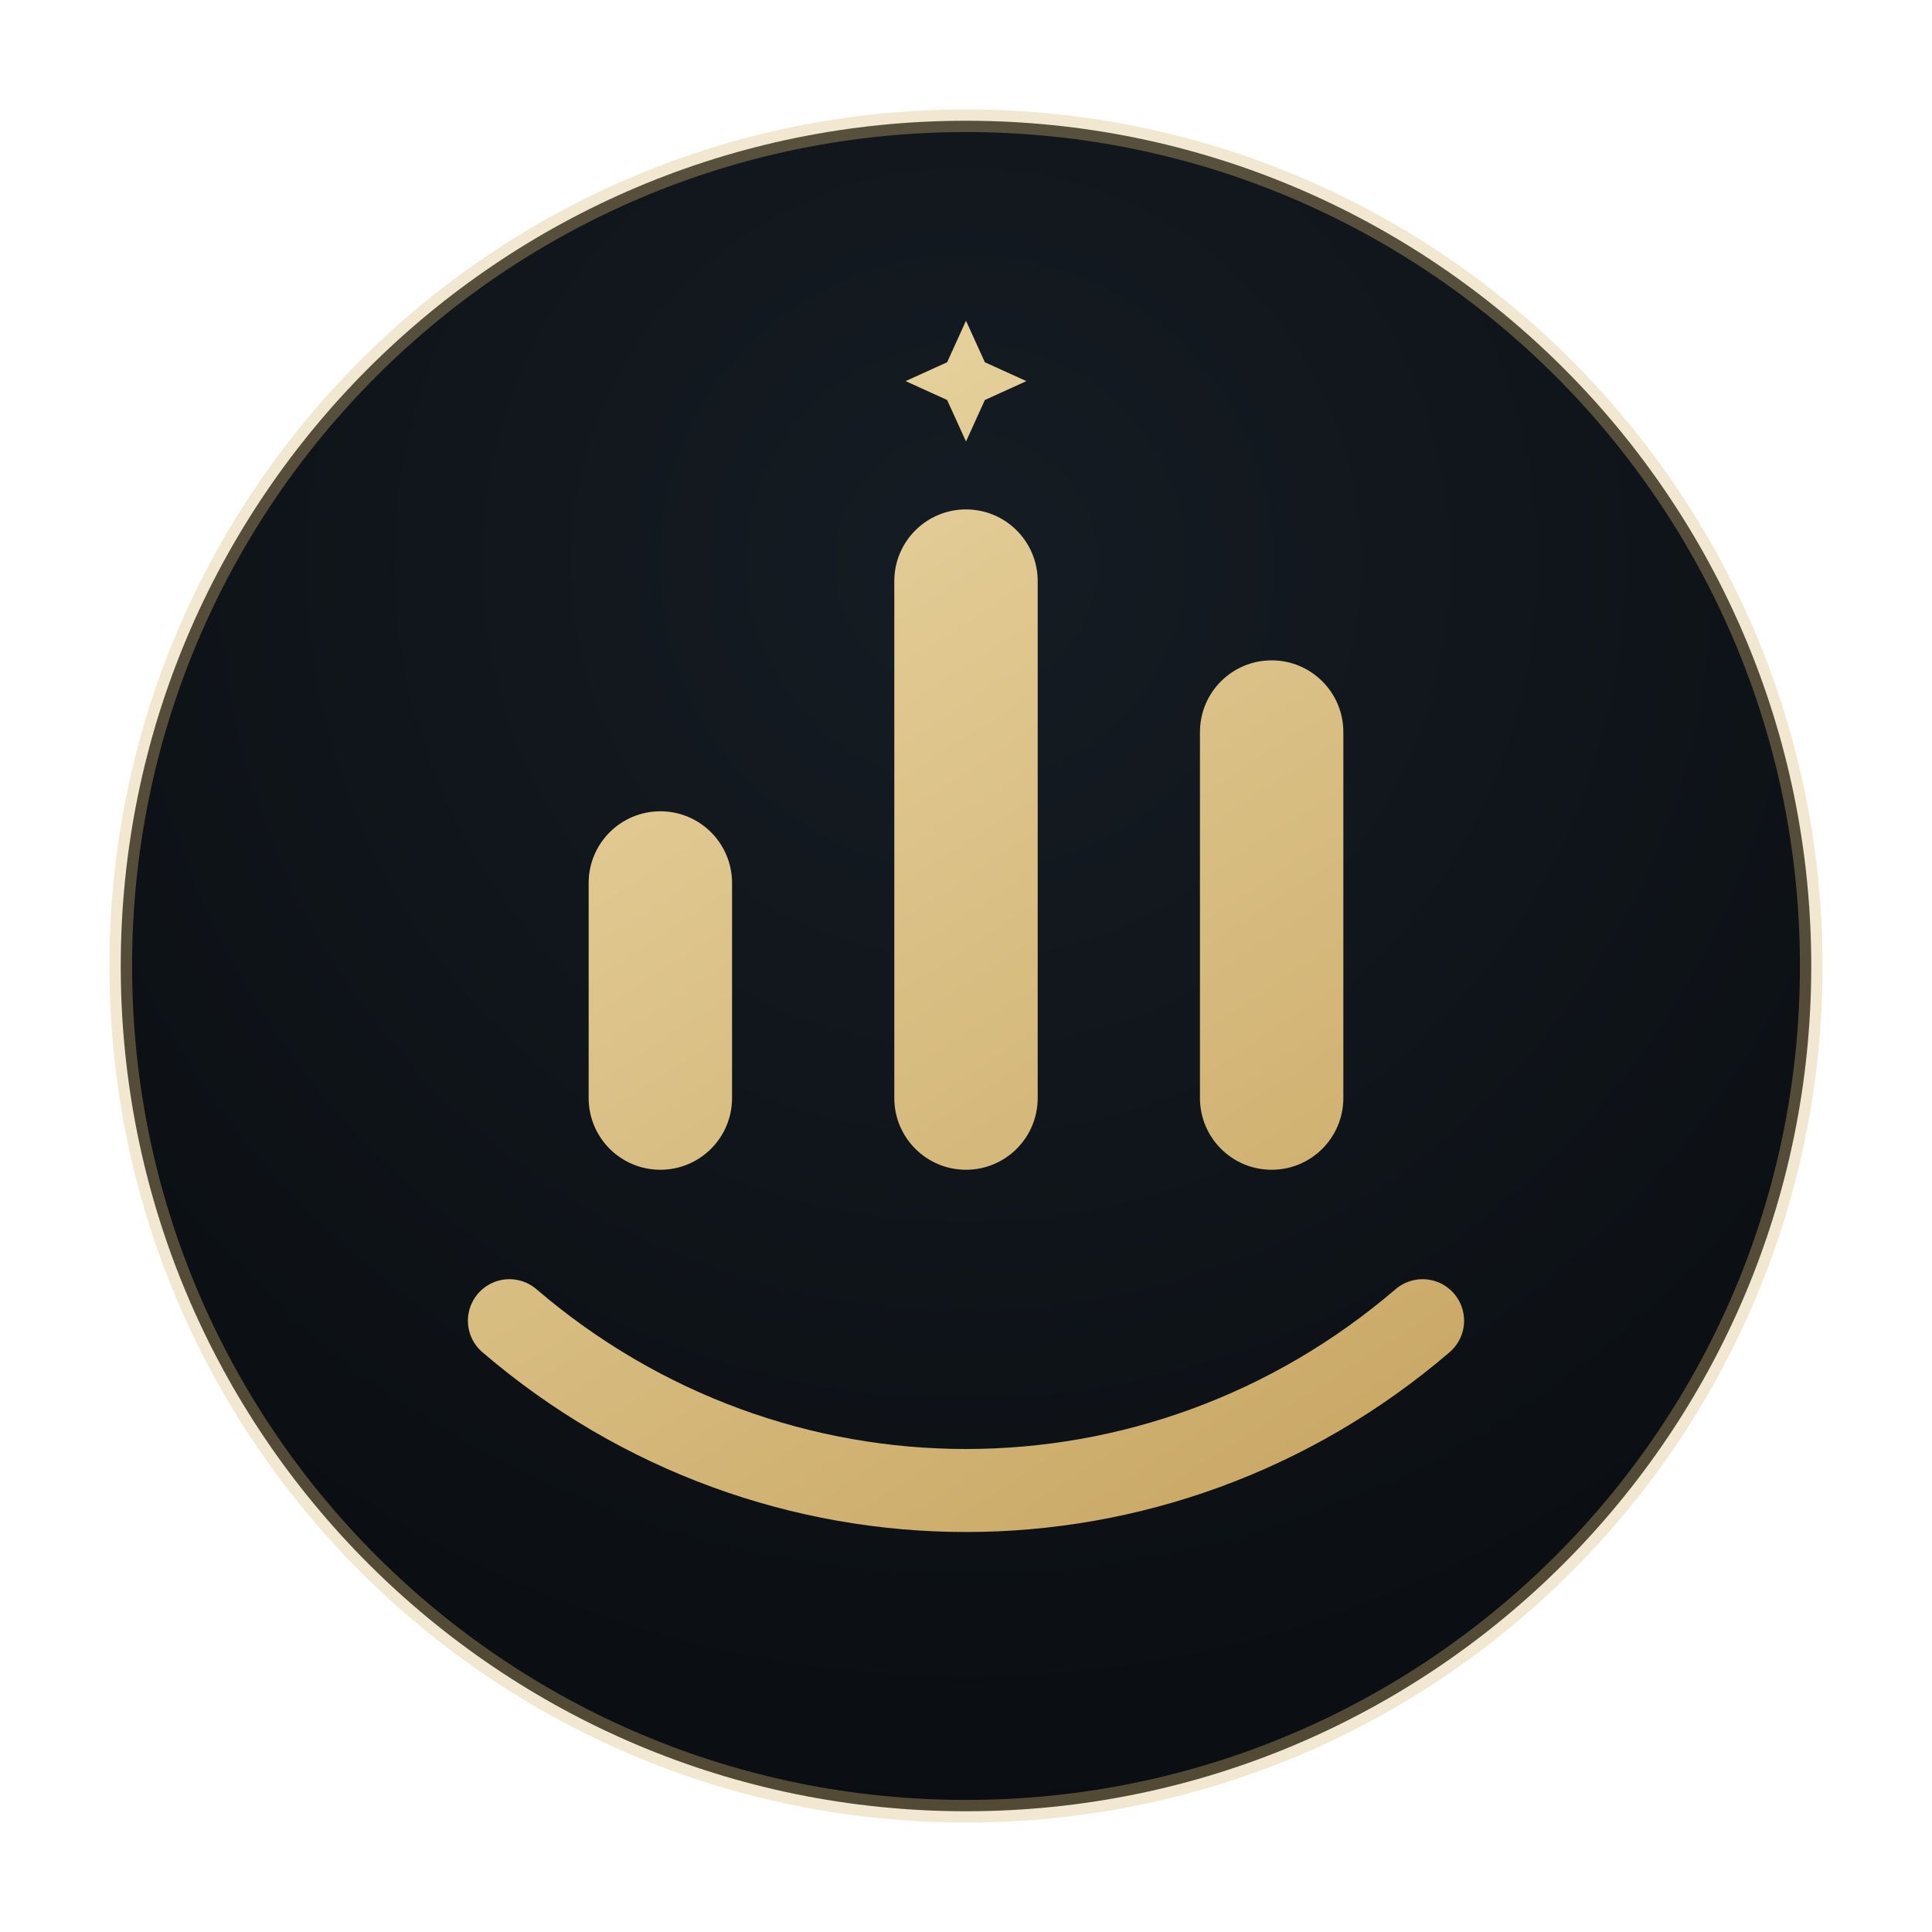
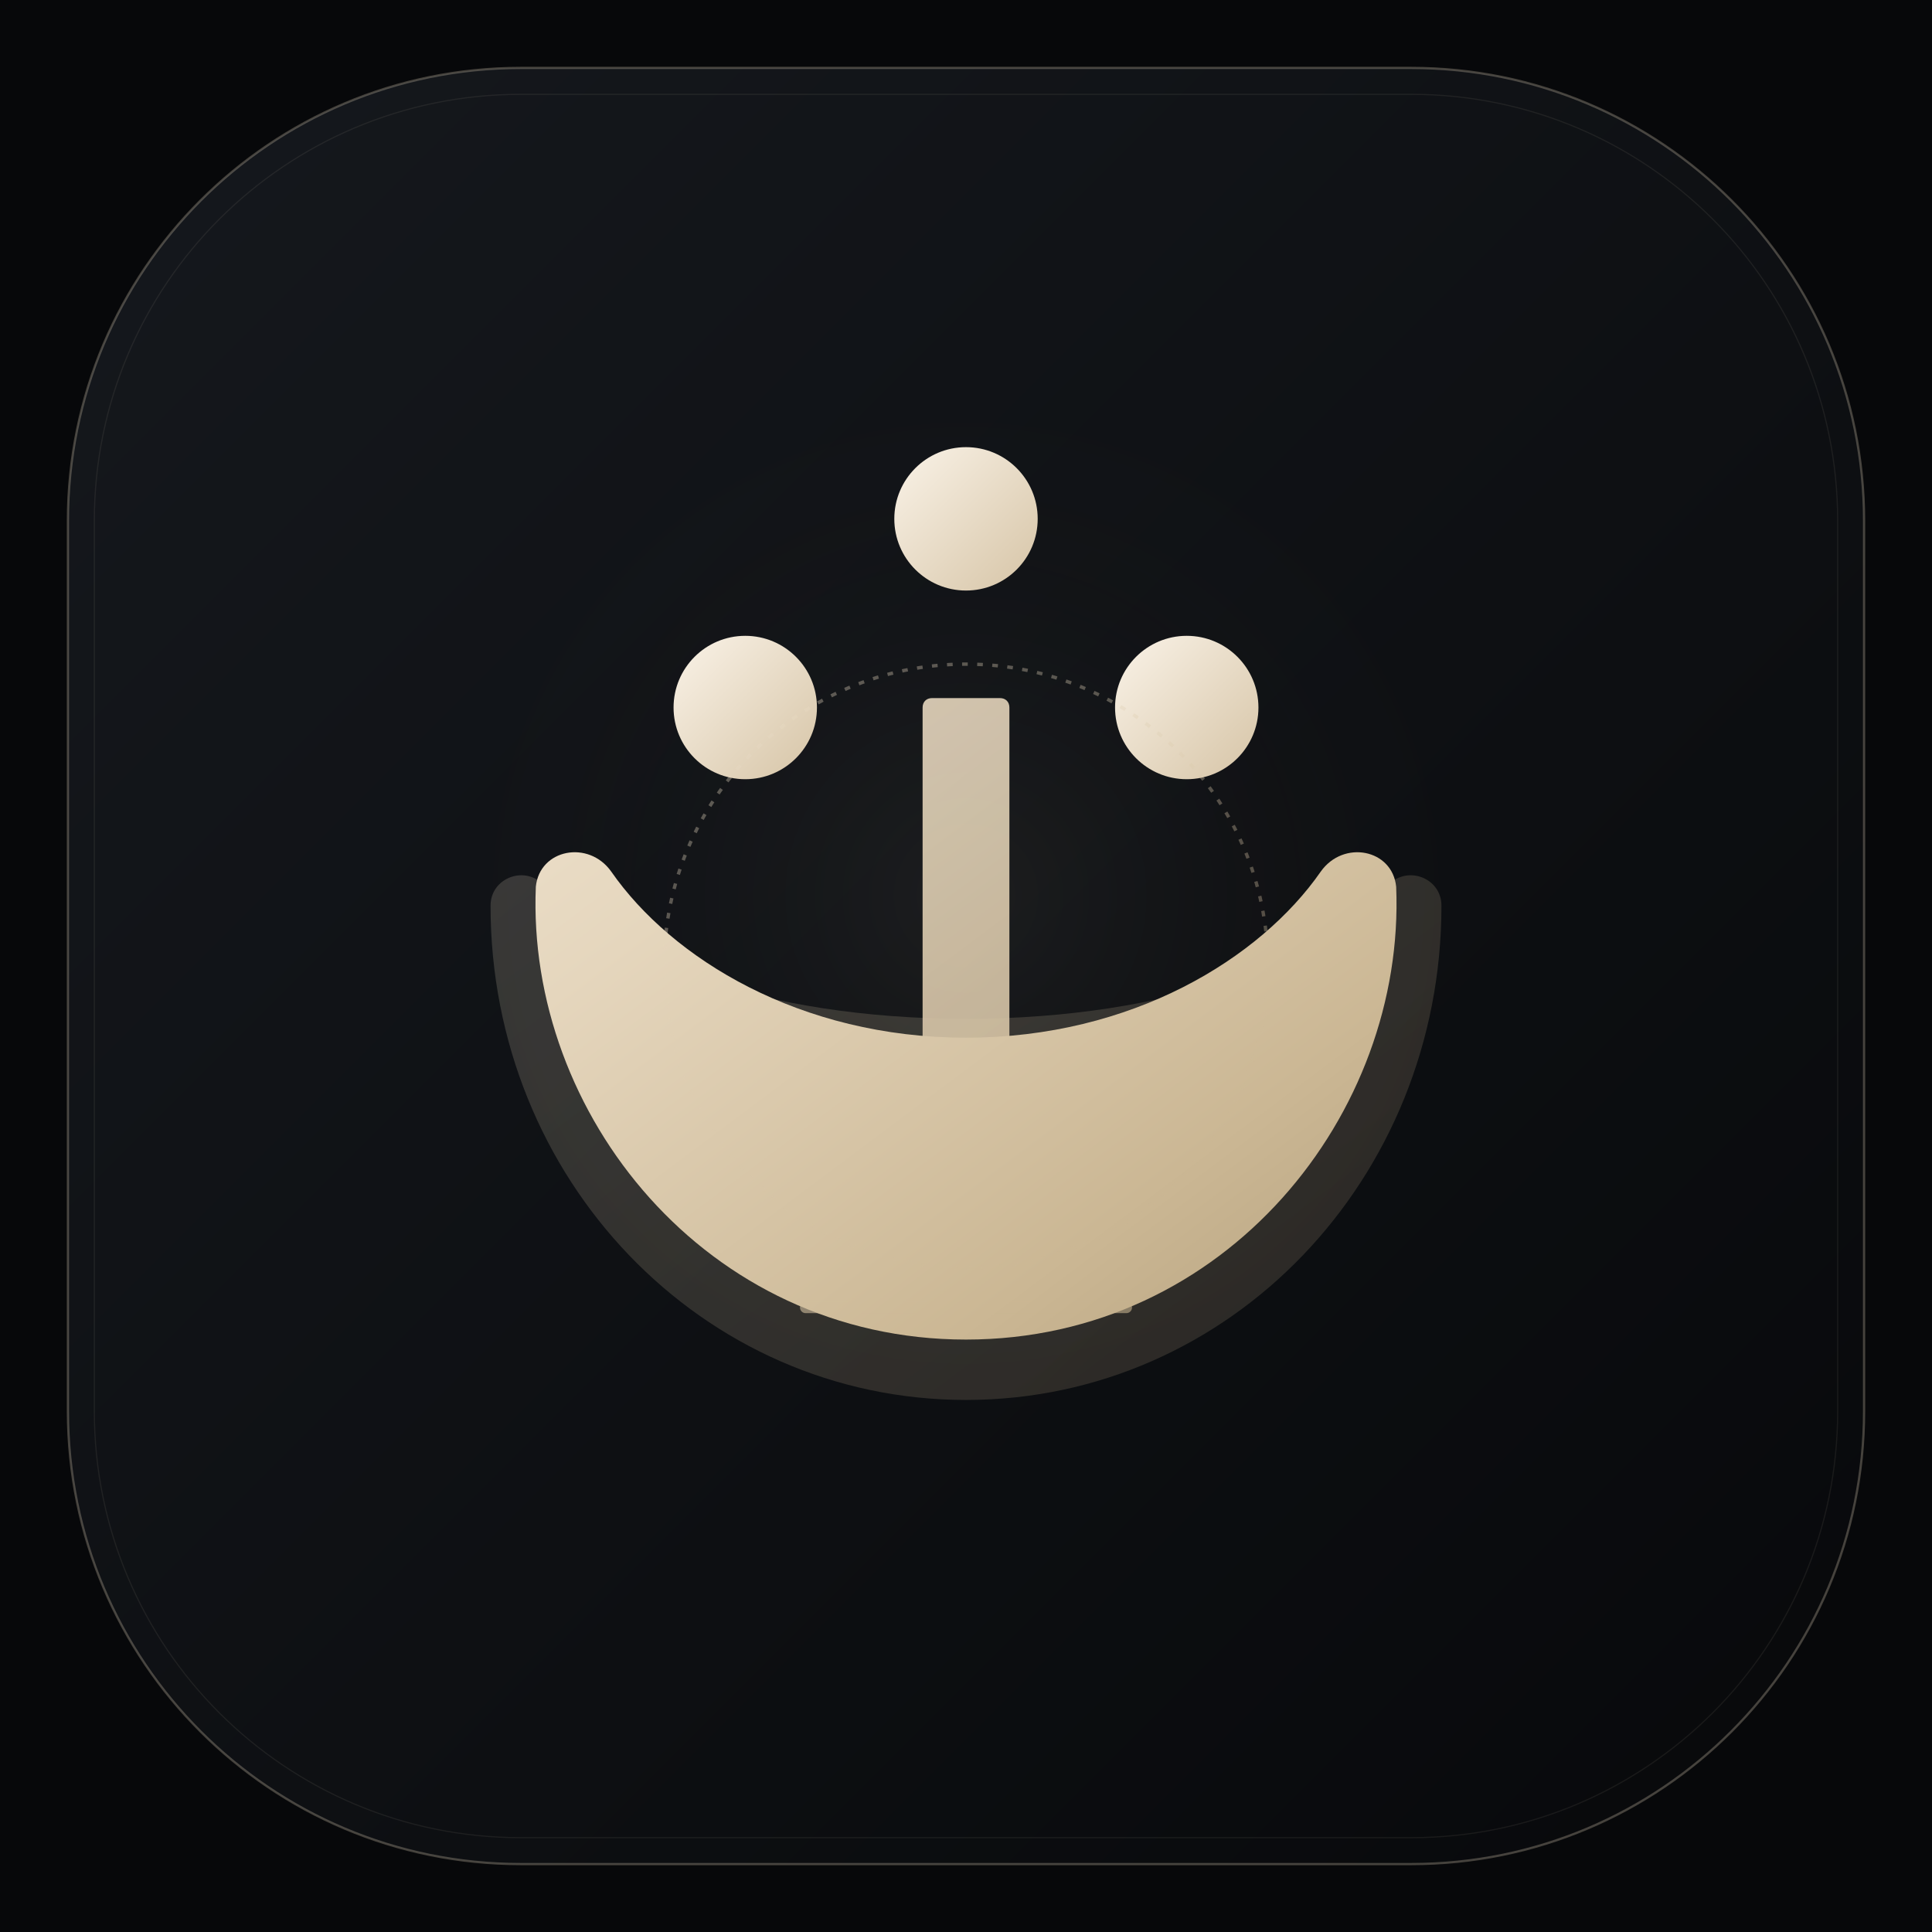
<svg xmlns="http://www.w3.org/2000/svg" width="1024" height="1024" viewBox="0 0 1024 1024" fill="none">
  <defs>
-     <radialGradient id="circleBg" cx="0" cy="0" r="1" gradientUnits="userSpaceOnUse" gradientTransform="translate(512 300) rotate(90) scale(740)">
-       <stop stop-color="#151C23" />
-       <stop offset="1" stop-color="#090C10" />
+     <linearGradient id="bgMatte" x1="0" y1="0" x2="1024" y2="1024" gradientUnits="userSpaceOnUse">
+       <stop offset="0%" stop-color="#16191E" />
+       <stop offset="60%" stop-color="#0D0F12" />
+       <stop offset="100%" stop-color="#07080A" />
+     </linearGradient>
+     <linearGradient id="satinGold" x1="280" y1="200" x2="744" y2="820" gradientUnits="userSpaceOnUse">
+       <stop offset="0%" stop-color="#F7EEDF" />
+       <stop offset="35%" stop-color="#E5D6BD" />
+       <stop offset="70%" stop-color="#CBB794" />
+       <stop offset="100%" stop-color="#A89470" />
+     </linearGradient>
+     <linearGradient id="pearlGrad" x1="0" y1="0" x2="1" y2="1">
+       <stop offset="0%" stop-color="#FAF3E8" />
+       <stop offset="100%" stop-color="#D6C4A6" />
+     </linearGradient>
+     <radialGradient id="gentleAura" cx="50%" cy="48%" r="40%">
+       <stop offset="0%" stop-color="#D6C4A6" stop-opacity="0.07" />
+       <stop offset="100%" stop-color="#000000" stop-opacity="0" />
    </radialGradient>
-     <linearGradient id="gold" x1="320" y1="170" x2="704" y2="760" gradientUnits="userSpaceOnUse">
-       <stop stop-color="#EAD7A4" />
-       <stop offset="1" stop-color="#CBAA68" />
-     </linearGradient>
  </defs>
-   <circle cx="512" cy="512" r="448" fill="url(#circleBg)" />
-   <circle cx="512" cy="512" r="448" stroke="rgba(217,185,120,0.35)" stroke-width="12" />
+   <rect width="1024" height="1024" fill="#07080A" />
+   <rect x="36" y="36" width="952" height="952" rx="240" fill="url(#bgMatte)" />
+   <rect x="36" y="36" width="952" height="952" rx="240" stroke="#E5D6BD" stroke-width="1.2" stroke-opacity="0.28" />
+   <rect x="50" y="50" width="924" height="924" rx="226" stroke="#E5D6BD" stroke-width="0.6" stroke-opacity="0.08" />
+   <circle cx="512" cy="490" r="380" fill="url(#gentleAura)" />
  <g>
-     <rect x="312" y="430" width="76" height="190" rx="38" fill="url(#gold)" />
-     <rect x="474" y="270" width="76" height="350" rx="38" fill="url(#gold)" />
-     <rect x="636" y="350" width="76" height="270" rx="38" fill="url(#gold)" />
-     <path d="M270 700C410 820 614 820 754 700" stroke="url(#gold)" stroke-width="44" stroke-linecap="round" />
-     <polygon points="512,170 522,192 544,202 522,212 512,234 502,212 480,202 502,192" fill="url(#gold)" />
+     <circle cx="512" cy="275" r="38" fill="url(#pearlGrad)" />
+     <circle cx="395" cy="375" r="38" fill="url(#pearlGrad)" />
+     <circle cx="629" cy="375" r="38" fill="url(#pearlGrad)" />
+     <path d="M494 370 H530 C533 370, 535 372, 535 375 V660 C535 663, 533 665, 530 665 H494 C491 665, 489 663, 489 660 V375 C489 372, 491 370, 494 370 Z" fill="url(#satinGold)" opacity="0.9" />
+     <path d="M260 480 C260 625, 372 742, 512 742 C652 742, 764 625, 764 480 C764 465, 745 458, 735 470 C702 508, 620 540, 512 540 C404 540, 322 508, 289 470 C279 458, 260 465, 260 480 Z" fill="url(#satinGold)" opacity="0.18" />
+     <path d="M740 470 C745 590, 650 710, 512 710 C374 710, 279 590, 284 470 C286 450, 312 445, 324 462 C356 508, 424 550, 512 550 C600 550, 668 508, 700 462 C712 445, 738 450, 740 470 Z" fill="url(#satinGold)" />
+     <circle cx="512" cy="512" r="160" stroke="url(#satinGold)" stroke-width="1.8" stroke-dasharray="3 5" opacity="0.35" />
+     <rect x="424" y="690" width="176" height="6" rx="3" fill="url(#satinGold)" opacity="0.6" />
  </g>
</svg>
